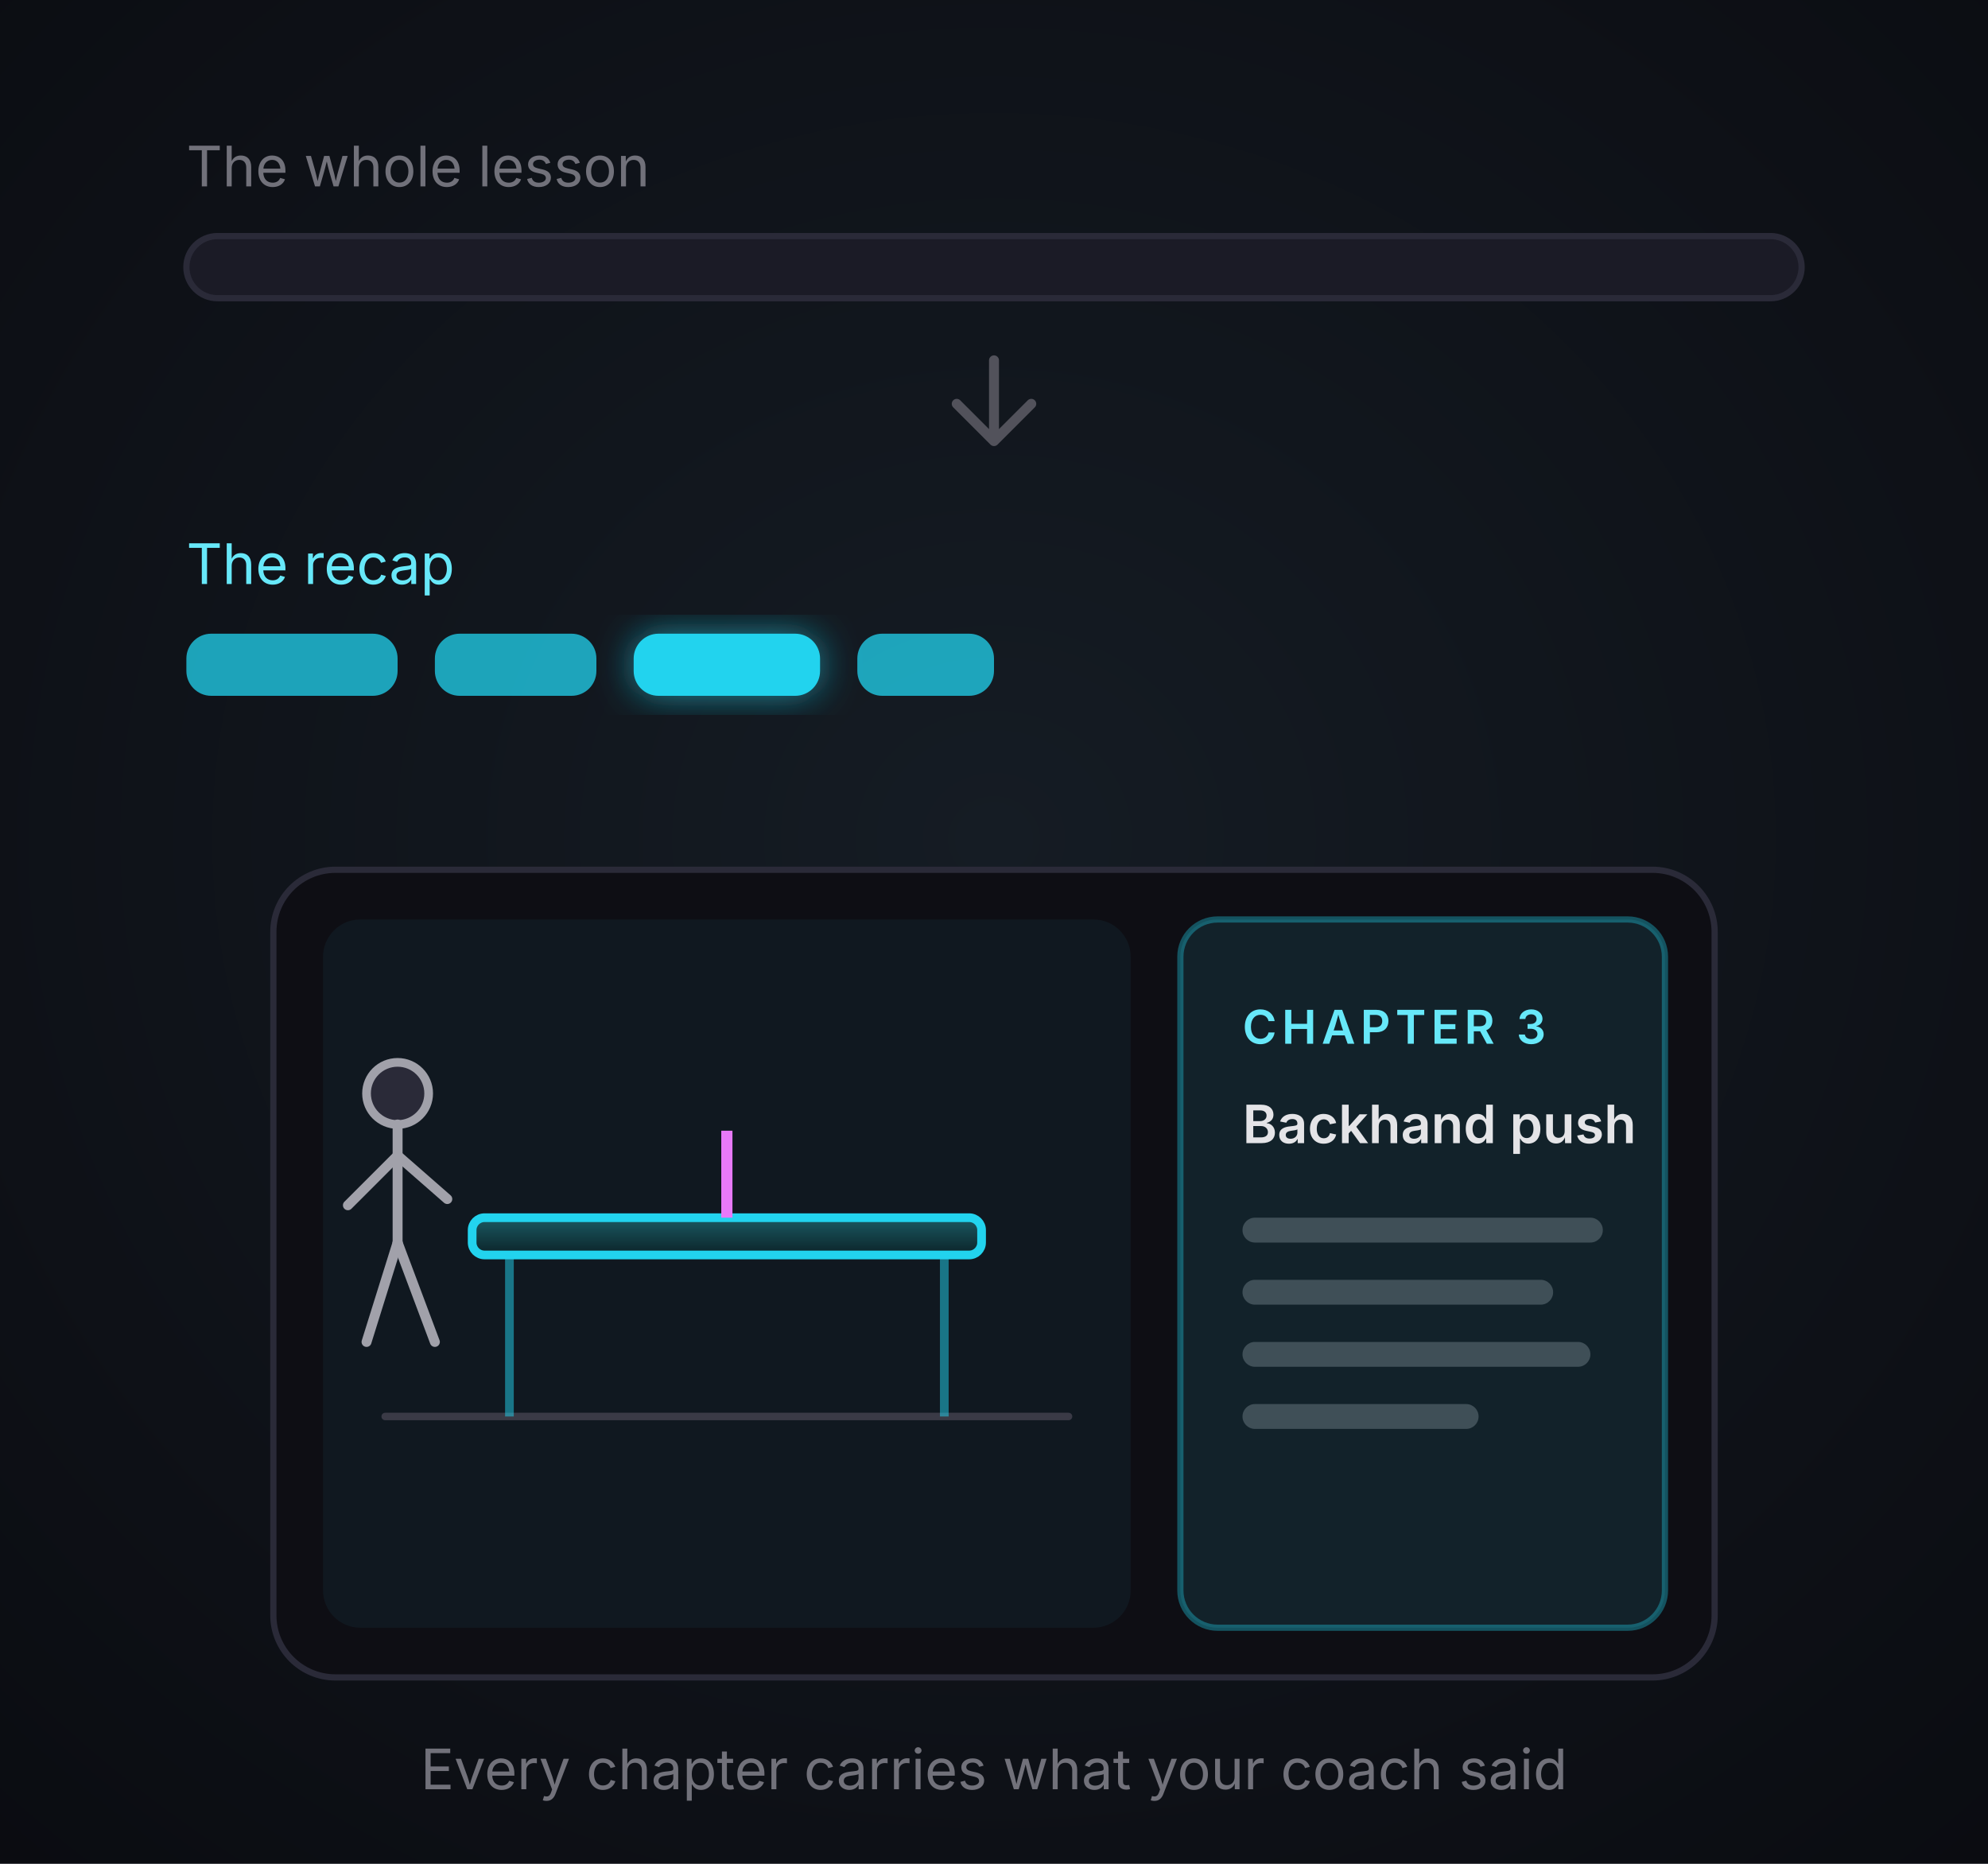
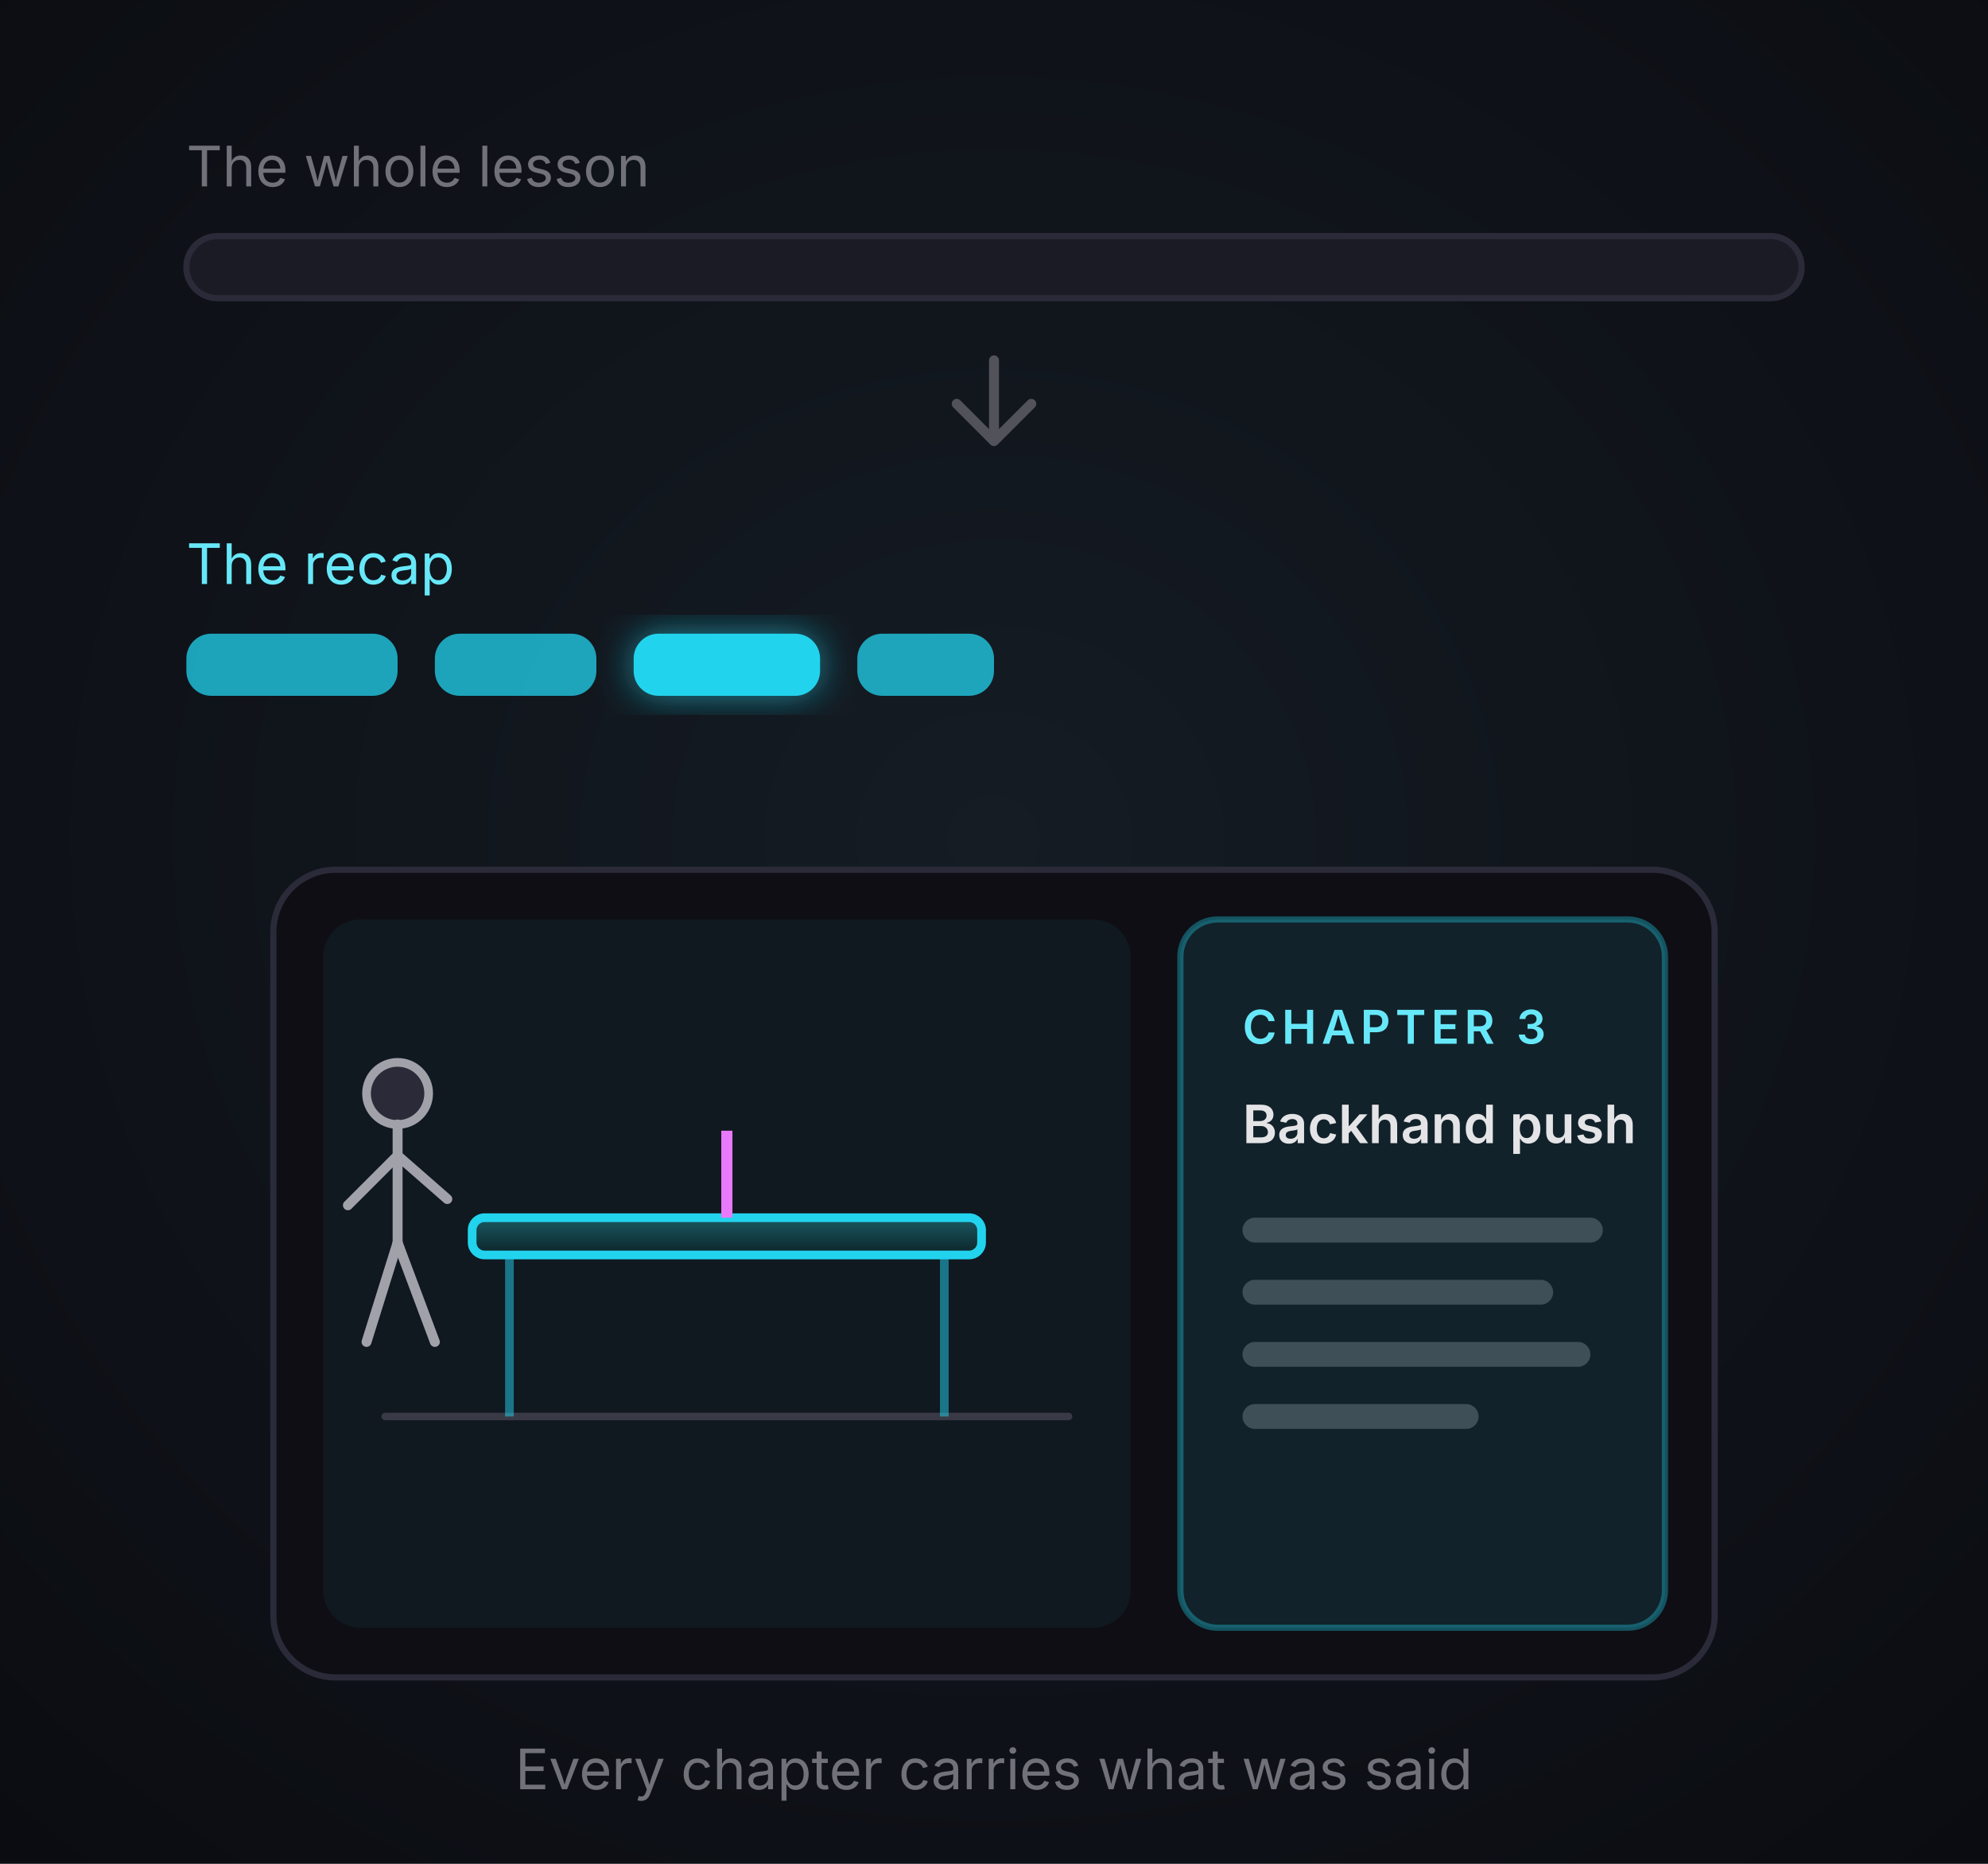
<svg xmlns="http://www.w3.org/2000/svg" viewBox="0 0 320 300" role="img" aria-label="A long lesson recording is cut down to a short recap, shown as a video frame with the coach's words written beside it and a chapter marker.">
  <defs>
    <radialGradient id="bg" cx="50%" cy="45%" r="78%">
      <stop offset="0" stop-color="#151c24" />
      <stop offset="1" stop-color="#0a0b10" />
    </radialGradient>
    <linearGradient id="top" x1="0" y1="0" x2="0" y2="1">
      <stop offset="0" stop-color="#1a5a63" />
      <stop offset="1" stop-color="#0c2328" />
    </linearGradient>
    <filter id="glow" x="-30%" y="-30%" width="160%" height="160%">
      <feGaussianBlur stdDeviation="3" />
    </filter>
  </defs>
  <rect width="320" height="300" fill="url(#bg)" />
  <text x="30" y="30" font-size="9" fill="#71717a" font-family="system-ui, -apple-system, sans-serif">The whole lesson</text>
  <rect x="30" y="38" width="260" height="10" rx="5" fill="#1b1b26" stroke="#2a2a38" stroke-width="1" />
  <path d="M160 58 v12 M154 65 l6 6 l6 -6" fill="none" stroke="#52525b" stroke-width="1.6" stroke-linecap="round" stroke-linejoin="round" />
  <text x="30" y="94" font-size="9" fill="#67e8f9" font-family="system-ui, -apple-system, sans-serif">The recap</text>
  <g>
    <rect x="30" y="102" width="34" height="10" rx="4" fill="#22d3ee" fill-opacity="0.75" />
    <rect x="70" y="102" width="26" height="10" rx="4" fill="#22d3ee" fill-opacity="0.75" />
    <rect x="102" y="102" width="30" height="10" rx="4" fill="#22d3ee" filter="url(#glow)" fill-opacity="0.6" />
    <rect x="102" y="102" width="30" height="10" rx="4" fill="#22d3ee" />
    <rect x="138" y="102" width="22" height="10" rx="4" fill="#22d3ee" fill-opacity="0.75" />
  </g>
  <rect x="44" y="140" width="232" height="130" rx="10" fill="#0e0e14" stroke="#2a2a38" stroke-width="1" />
  <rect x="52" y="148" width="130" height="114" rx="6" fill="#101820" />
  <line x1="62" y1="228" x2="172" y2="228" stroke="#3a3a46" stroke-width="1.2" stroke-linecap="round" />
  <rect x="76" y="196" width="82" height="6" rx="2" fill="url(#top)" stroke="#22d3ee" stroke-width="1.4" />
  <line x1="82" y1="202" x2="82" y2="228" stroke="#22d3ee" stroke-width="1.4" stroke-opacity="0.5" />
  <line x1="152" y1="202" x2="152" y2="228" stroke="#22d3ee" stroke-width="1.4" stroke-opacity="0.5" />
  <line x1="117" y1="182" x2="117" y2="196" stroke="#e879f9" stroke-width="1.8" />
  <g stroke="#a1a1aa" stroke-width="1.6" stroke-linecap="round" fill="none">
    <circle cx="64" cy="176" r="5" fill="#2a2a38" stroke="#a1a1aa" stroke-width="1.4" />
    <line x1="64" y1="181" x2="64" y2="200" />
    <line x1="64" y1="186" x2="56" y2="194" />
    <line x1="64" y1="186" x2="72" y2="193" />
    <line x1="64" y1="200" x2="59" y2="216" />
    <line x1="64" y1="200" x2="70" y2="216" />
  </g>
  <rect x="190" y="148" width="78" height="114" rx="6" fill="#12222a" stroke="#22d3ee" stroke-opacity="0.35" stroke-width="1" />
  <text x="200" y="168" font-size="7.5" font-weight="600" letter-spacing="0.8" fill="#67e8f9" font-family="system-ui, -apple-system, sans-serif">CHAPTER 3</text>
  <text x="200" y="184" font-size="8.5" font-weight="600" fill="#e4e4e7" font-family="system-ui, -apple-system, sans-serif">Backhand push</text>
  <rect x="200" y="196" width="58" height="4" rx="2" fill="#3f4f57" />
  <rect x="200" y="206" width="50" height="4" rx="2" fill="#3f4f57" />
  <rect x="200" y="216" width="56" height="4" rx="2" fill="#3f4f57" />
  <rect x="200" y="226" width="38" height="4" rx="2" fill="#3f4f57" />
-   <text x="160" y="288" text-anchor="middle" font-size="9" fill="#71717a" font-family="system-ui, -apple-system, sans-serif">Every chapter carries what your coach said</text>
+   <text x="160" y="288" text-anchor="middle" font-size="9" fill="#71717a" font-family="system-ui, -apple-system, sans-serif">Every chapter carries what was said</text>
</svg>
